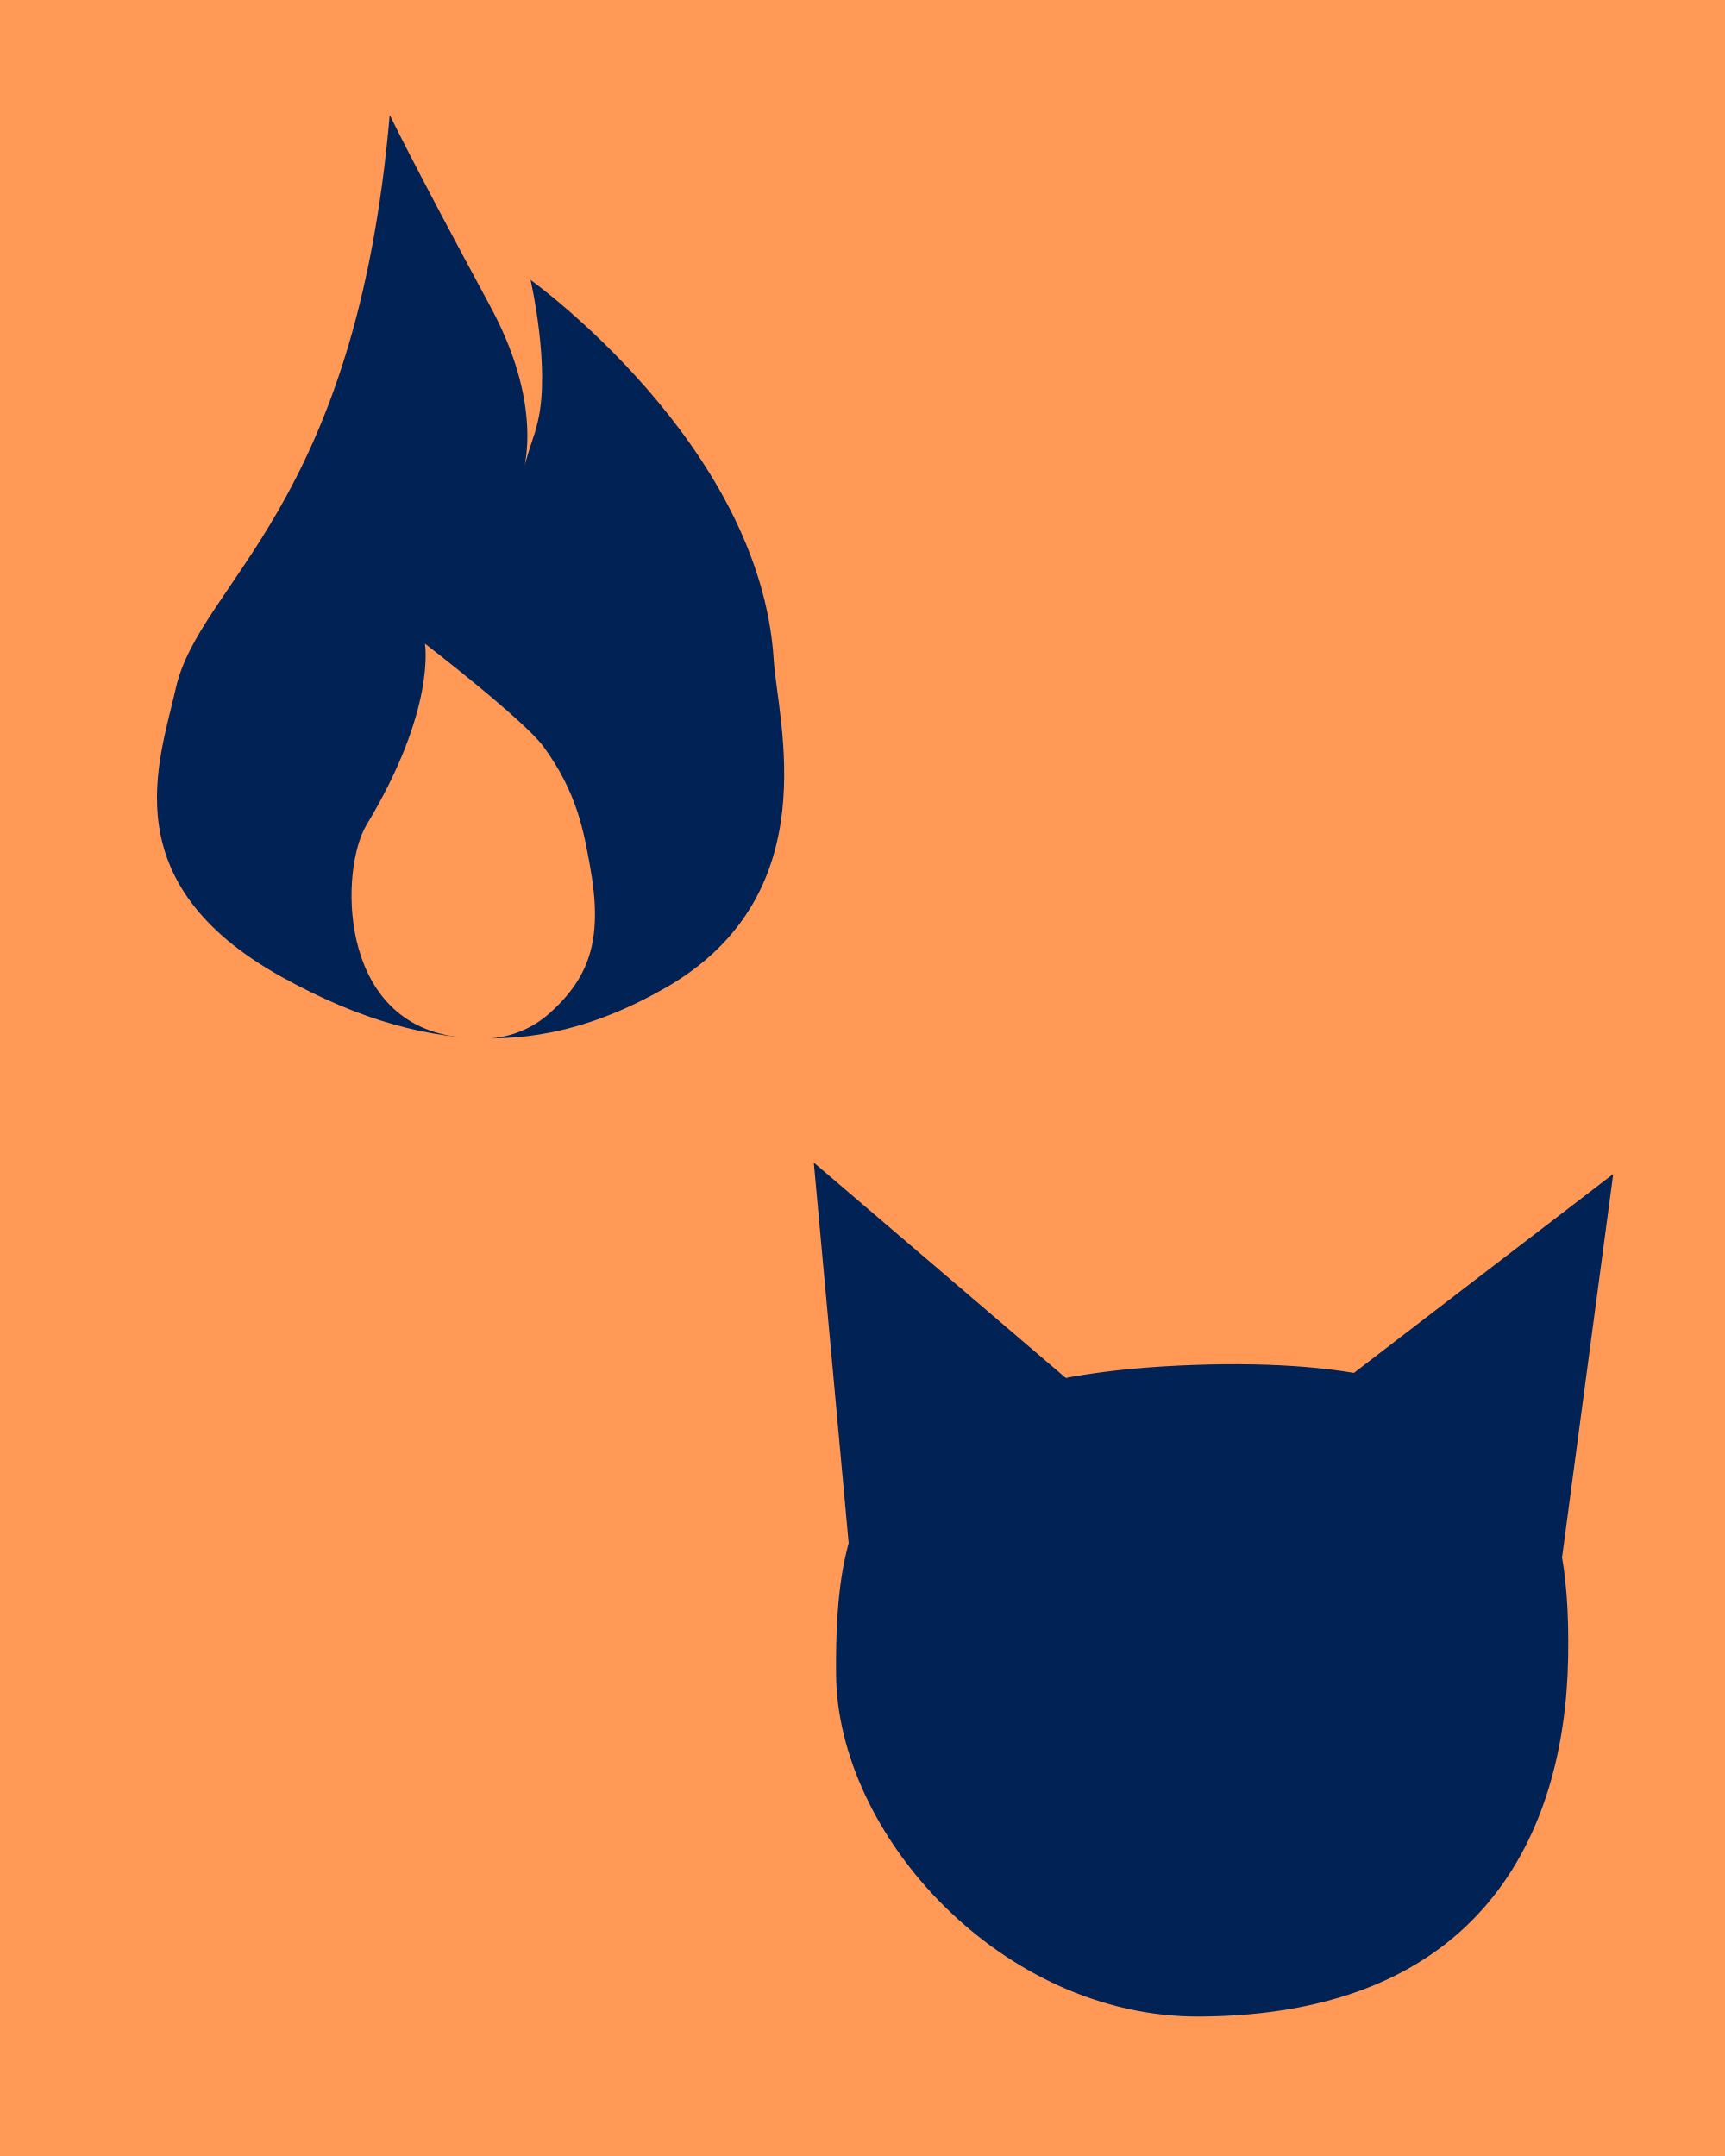
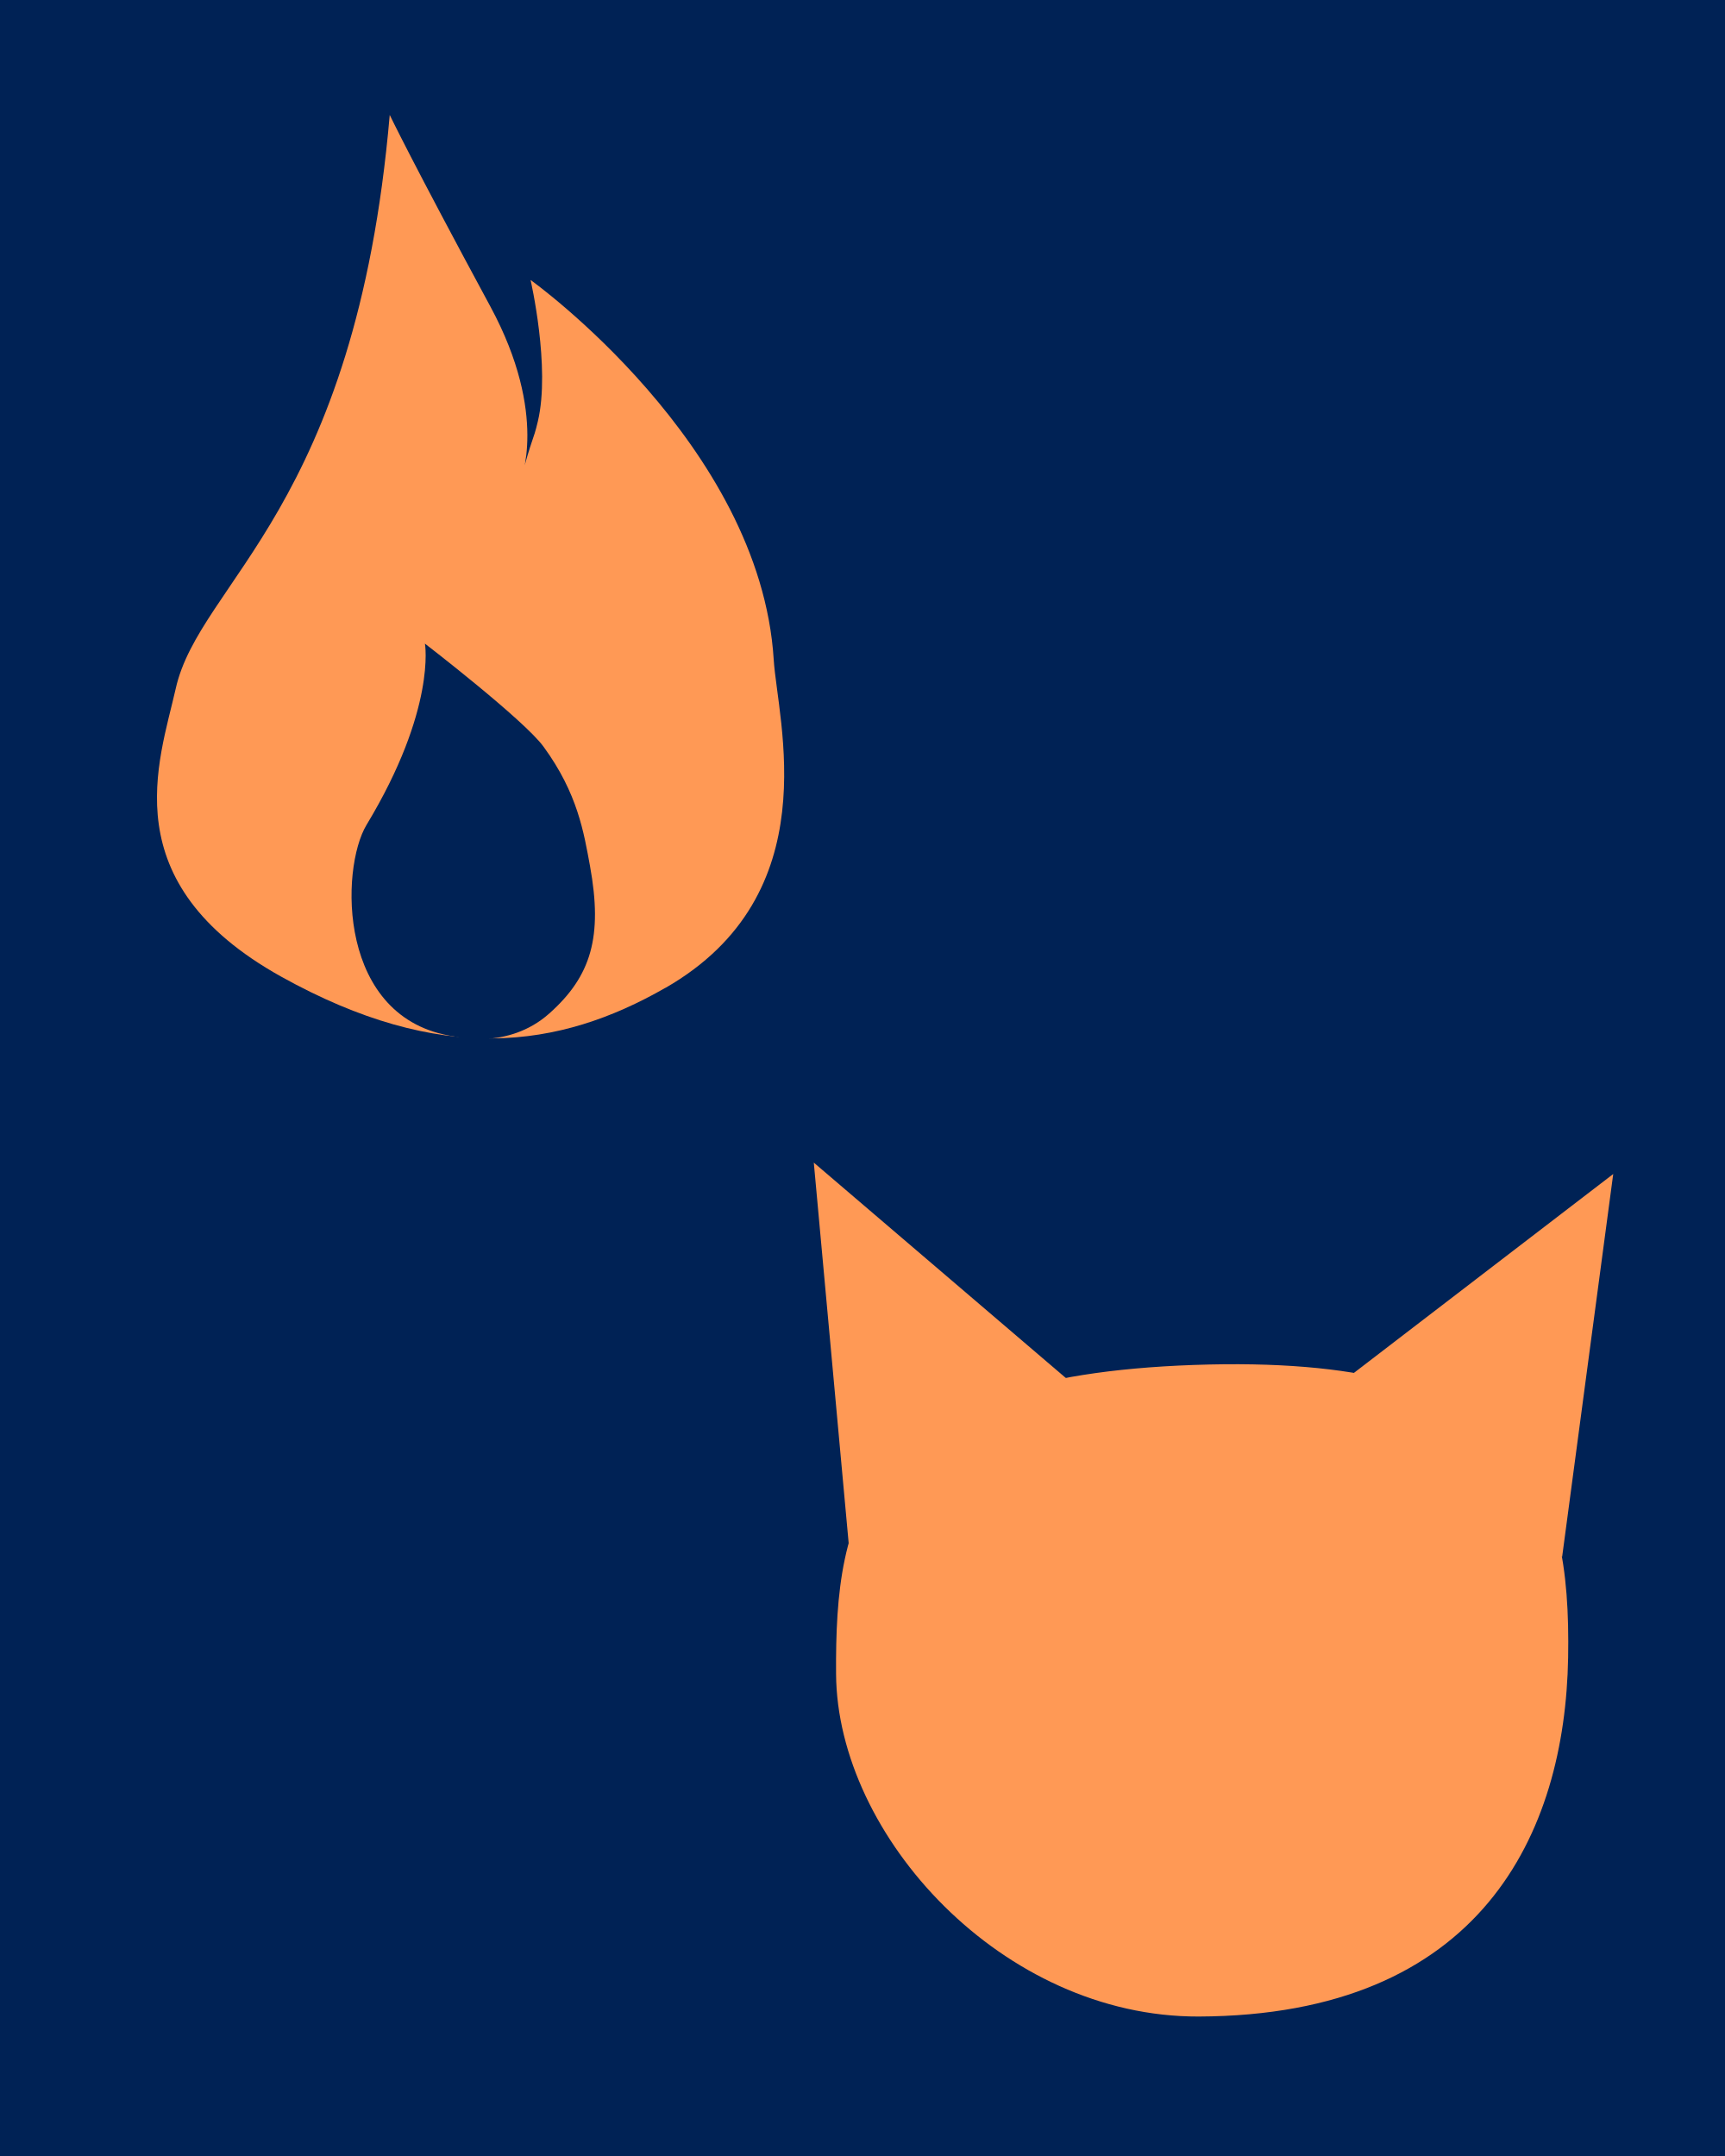
<svg xmlns="http://www.w3.org/2000/svg" width="24" height="30" viewBox="0 0 6.35 7.938" version="1.1" id="svg5">
  <defs id="defs2" />
  <g id="layer1" style="display:inline">
-     <rect style="fill:#ff9955;stroke-width:0" id="rect1281" width="7.542" height="9.447" x="-0.555" y="-0.837" />
+     <rect style="fill:#002255;stroke-width:0" id="rect1281" width="7.542" height="9.447" x="-0.555" y="-0.837" />
  </g>
  <g id="layer2">
    <g id="g827" style="fill:#ff9955" transform="translate(-0.2467415,0.04170948)">
      <g id="g6227" transform="matrix(0.5334355,0,0,0.5334355,0.2863456,-0.1098055)">
-         <path style="fill:#002255;stroke:#000000;stroke-width:0;stroke-linecap:butt;stroke-linejoin:miter;stroke-miterlimit:4;stroke-dasharray:none;stroke-opacity:1" d="M 4.517,6.946 C 3.783,7.367 2.966,7.481 1.865,6.868 0.699,6.218 1.024,5.386 1.138,4.881 1.303,4.141 2.38,3.642 2.615,0.921 c 0,0 0.153,0.32 0.695,1.323 0.405,0.75 0.206,1.207 0.206,1.207 0.085,-0.321 0.087,-0.27 0.121,-0.414 0.089,-0.374 -0.05,-0.977 -0.05,-0.977 0,0 1.585,1.133 1.678,2.62 0.026,0.423 0.378,1.62 -0.747,2.266 z" id="path3105" />
-         <path style="fill:#ff9955;fill-opacity:1;stroke:#000000;stroke-width:0;stroke-linecap:butt;stroke-linejoin:miter;stroke-miterlimit:4;stroke-dasharray:none;stroke-opacity:1" d="m 3.059,7.281 c 0,0 0.369,0.099 0.658,-0.159 C 4.006,6.864 4.086,6.593 3.997,6.104 3.955,5.877 3.913,5.605 3.677,5.282 3.544,5.098 2.858,4.57 2.858,4.57 c 0,0 0.08,0.451 -0.403,1.251 -0.182,0.302 -0.203,1.344 0.605,1.46 z" id="path900" />
+         <path style="fill:#ff9955;stroke:#000000;stroke-width:0;stroke-linecap:butt;stroke-linejoin:miter;stroke-miterlimit:4;stroke-dasharray:none;stroke-opacity:1" d="M 4.517,6.946 C 3.783,7.367 2.966,7.481 1.865,6.868 0.699,6.218 1.024,5.386 1.138,4.881 1.303,4.141 2.38,3.642 2.615,0.921 c 0,0 0.153,0.32 0.695,1.323 0.405,0.75 0.206,1.207 0.206,1.207 0.085,-0.321 0.087,-0.27 0.121,-0.414 0.089,-0.374 -0.05,-0.977 -0.05,-0.977 0,0 1.585,1.133 1.678,2.62 0.026,0.423 0.378,1.62 -0.747,2.266 z" id="path3105" />
+         <path style="fill:#002255;fill-opacity:1;stroke:#000000;stroke-width:0;stroke-linecap:butt;stroke-linejoin:miter;stroke-miterlimit:4;stroke-dasharray:none;stroke-opacity:1" d="m 3.059,7.281 c 0,0 0.369,0.099 0.658,-0.159 C 4.006,6.864 4.086,6.593 3.997,6.104 3.955,5.877 3.913,5.605 3.677,5.282 3.544,5.098 2.858,4.57 2.858,4.57 c 0,0 0.08,0.451 -0.403,1.251 -0.182,0.302 -0.203,1.344 0.605,1.46 z" id="path900" />
      </g>
    </g>
    <g id="g2305" style="fill:#ff9955" transform="translate(-0.1052966,0.3015147)">
-       <path style="fill:#002255;stroke:#000000;stroke-width:0;stroke-linecap:butt;stroke-linejoin:miter;stroke-miterlimit:4;stroke-dasharray:none;stroke-opacity:1" d="M 4.518,7.123 C 5.56,7.119 5.867,6.447 5.878,5.801 5.889,5.155 5.723,4.681 4.5,4.724 3.277,4.767 3.179,5.267 3.183,5.862 c 0.004,0.596 0.613,1.263 1.335,1.261 z" id="path1008" />
-       <path style="fill:#002255;stroke:#000000;stroke-width:0;stroke-linecap:butt;stroke-linejoin:miter;stroke-miterlimit:4;stroke-dasharray:none;stroke-opacity:1" d="M 3.24,5.496 3.101,3.979 4.044,4.785 Z" id="path1705" />
-       <path style="fill:#002255;stroke:#000000;stroke-width:0;stroke-linecap:butt;stroke-linejoin:miter;stroke-miterlimit:4;stroke-dasharray:none;stroke-opacity:1" d="M 5.074,4.765 6.044,4.021 5.856,5.43 Z" id="path1707" />
+       <path style="fill:#ff9955;stroke:#000000;stroke-width:0;stroke-linecap:butt;stroke-linejoin:miter;stroke-miterlimit:4;stroke-dasharray:none;stroke-opacity:1" d="M 4.518,7.123 C 5.56,7.119 5.867,6.447 5.878,5.801 5.889,5.155 5.723,4.681 4.5,4.724 3.277,4.767 3.179,5.267 3.183,5.862 c 0.004,0.596 0.613,1.263 1.335,1.261 z" id="path1008" />
+       <path style="fill:#ff9955;stroke:#000000;stroke-width:0;stroke-linecap:butt;stroke-linejoin:miter;stroke-miterlimit:4;stroke-dasharray:none;stroke-opacity:1" d="M 3.24,5.496 3.101,3.979 4.044,4.785 Z" id="path1705" />
+       <path style="fill:#ff9955;stroke:#000000;stroke-width:0;stroke-linecap:butt;stroke-linejoin:miter;stroke-miterlimit:4;stroke-dasharray:none;stroke-opacity:1" d="M 5.074,4.765 6.044,4.021 5.856,5.43 Z" id="path1707" />
    </g>
  </g>
</svg>
